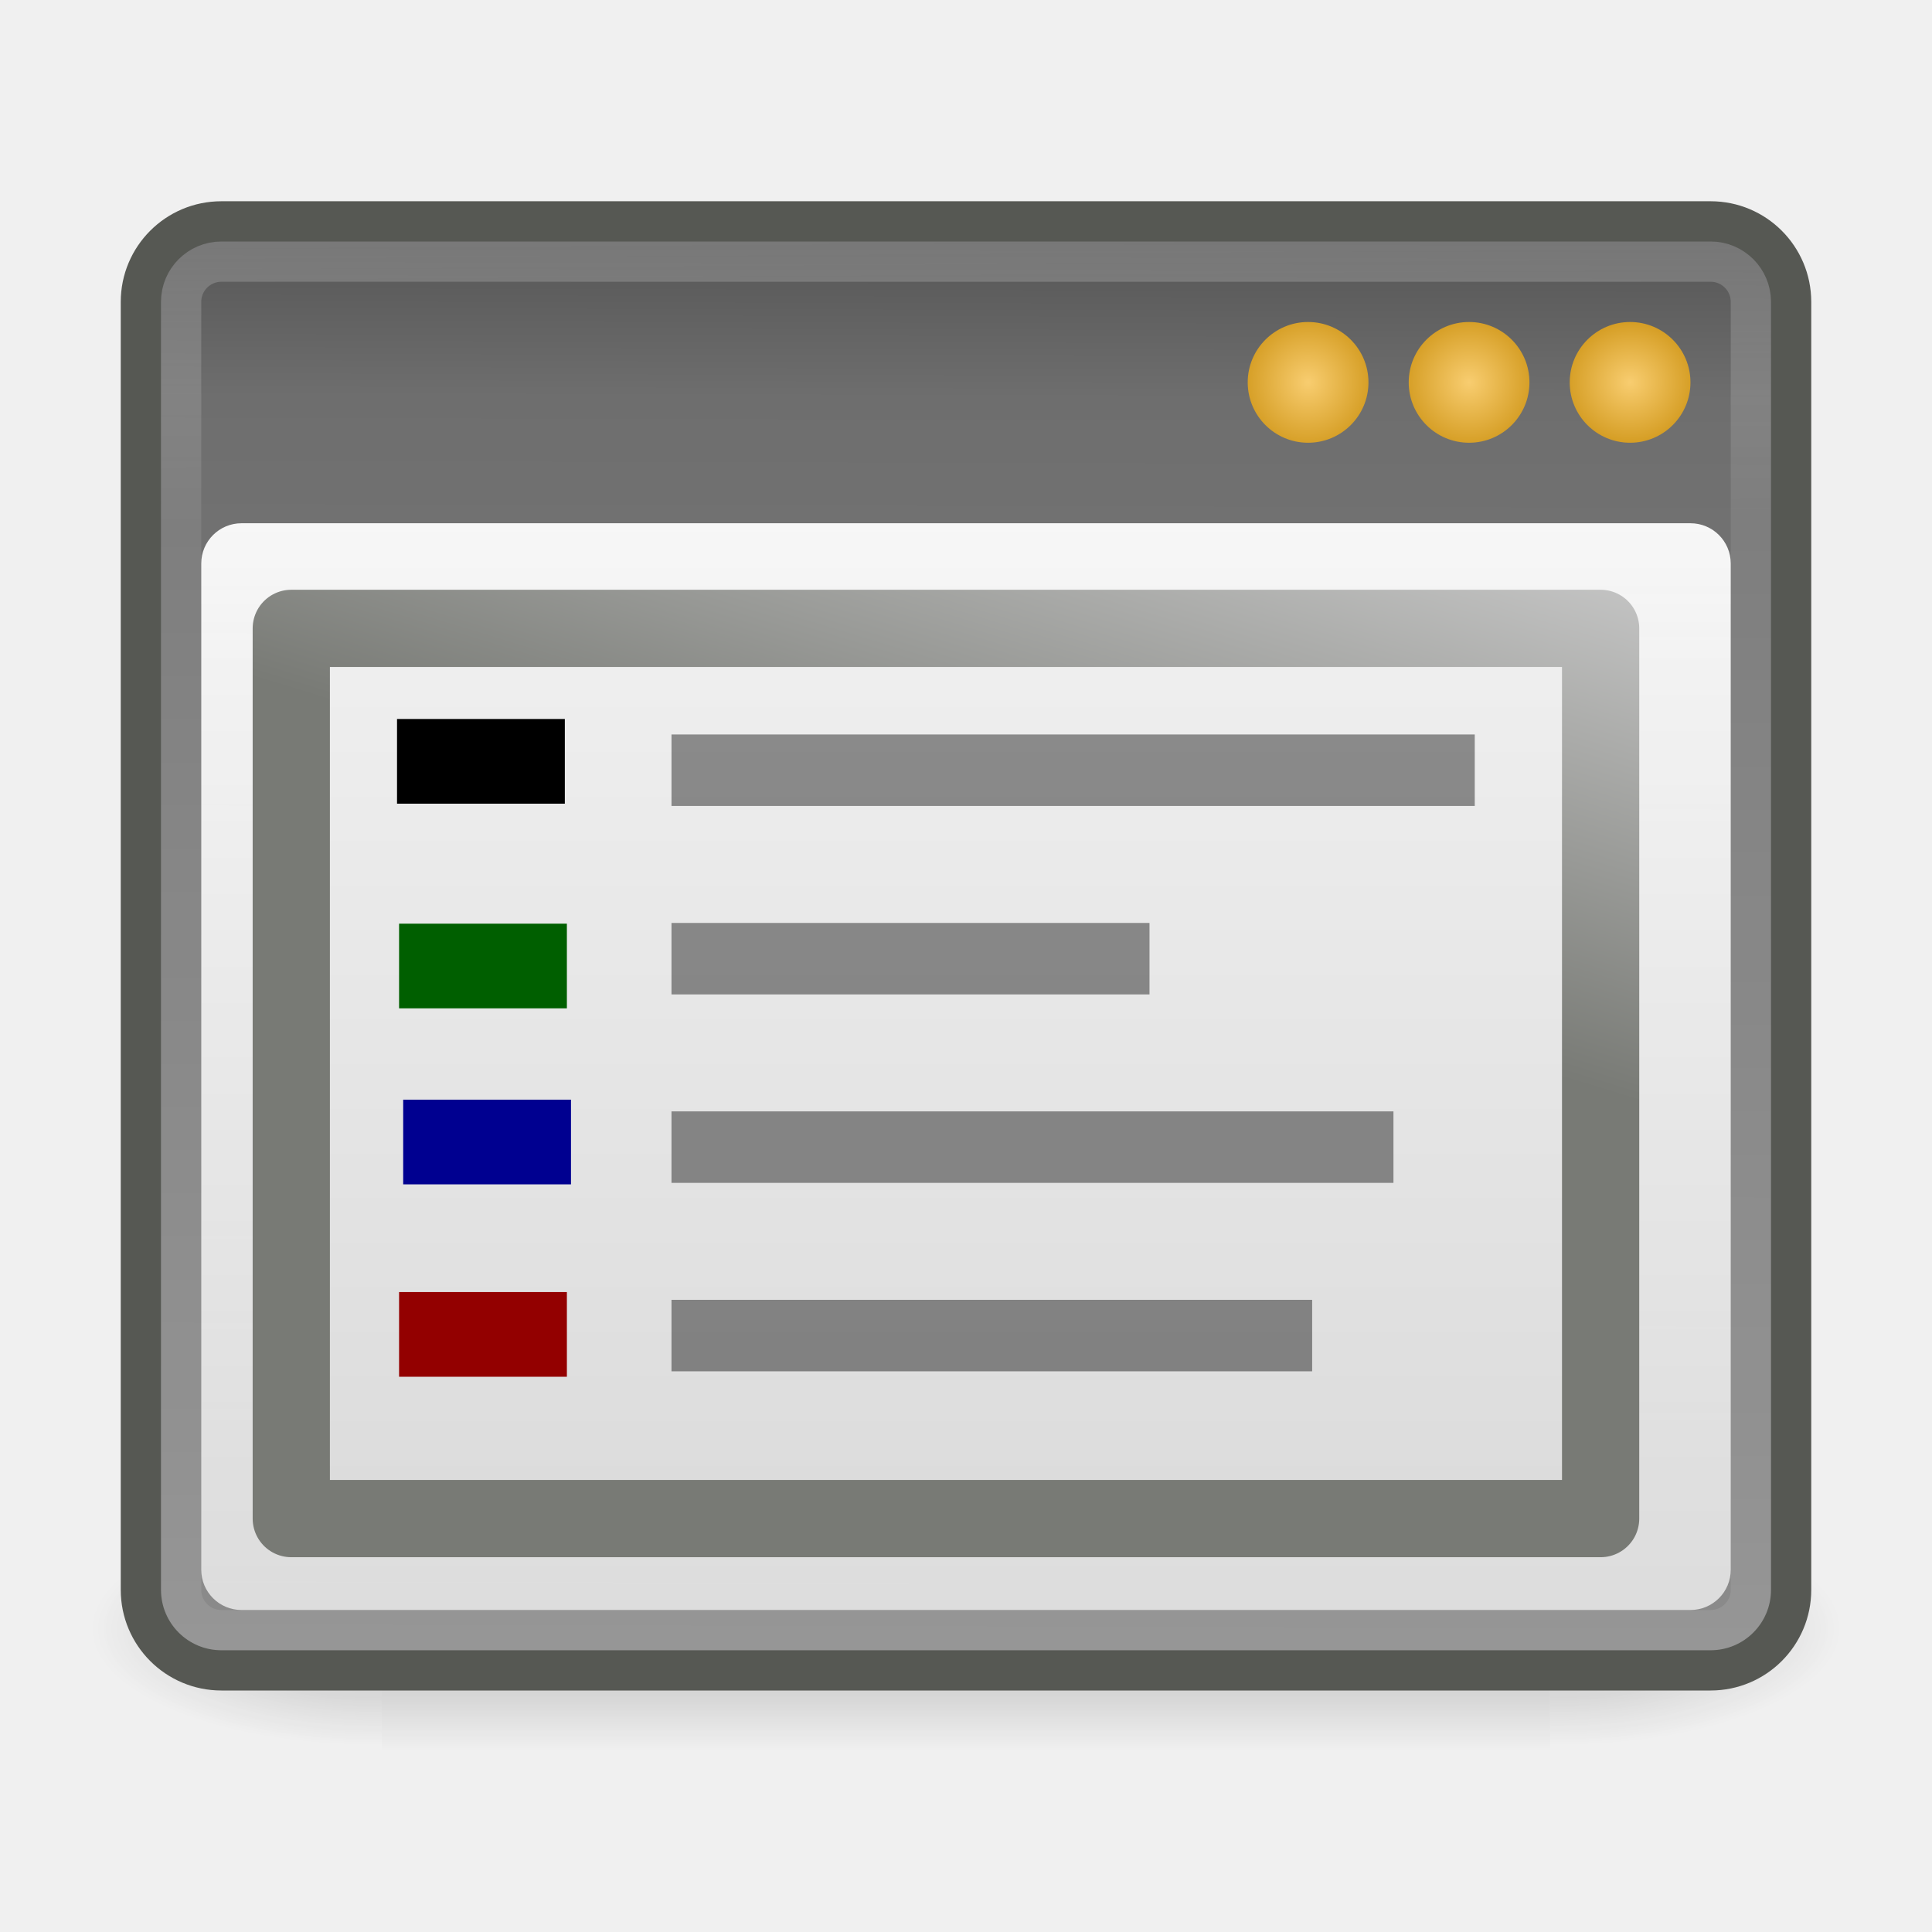
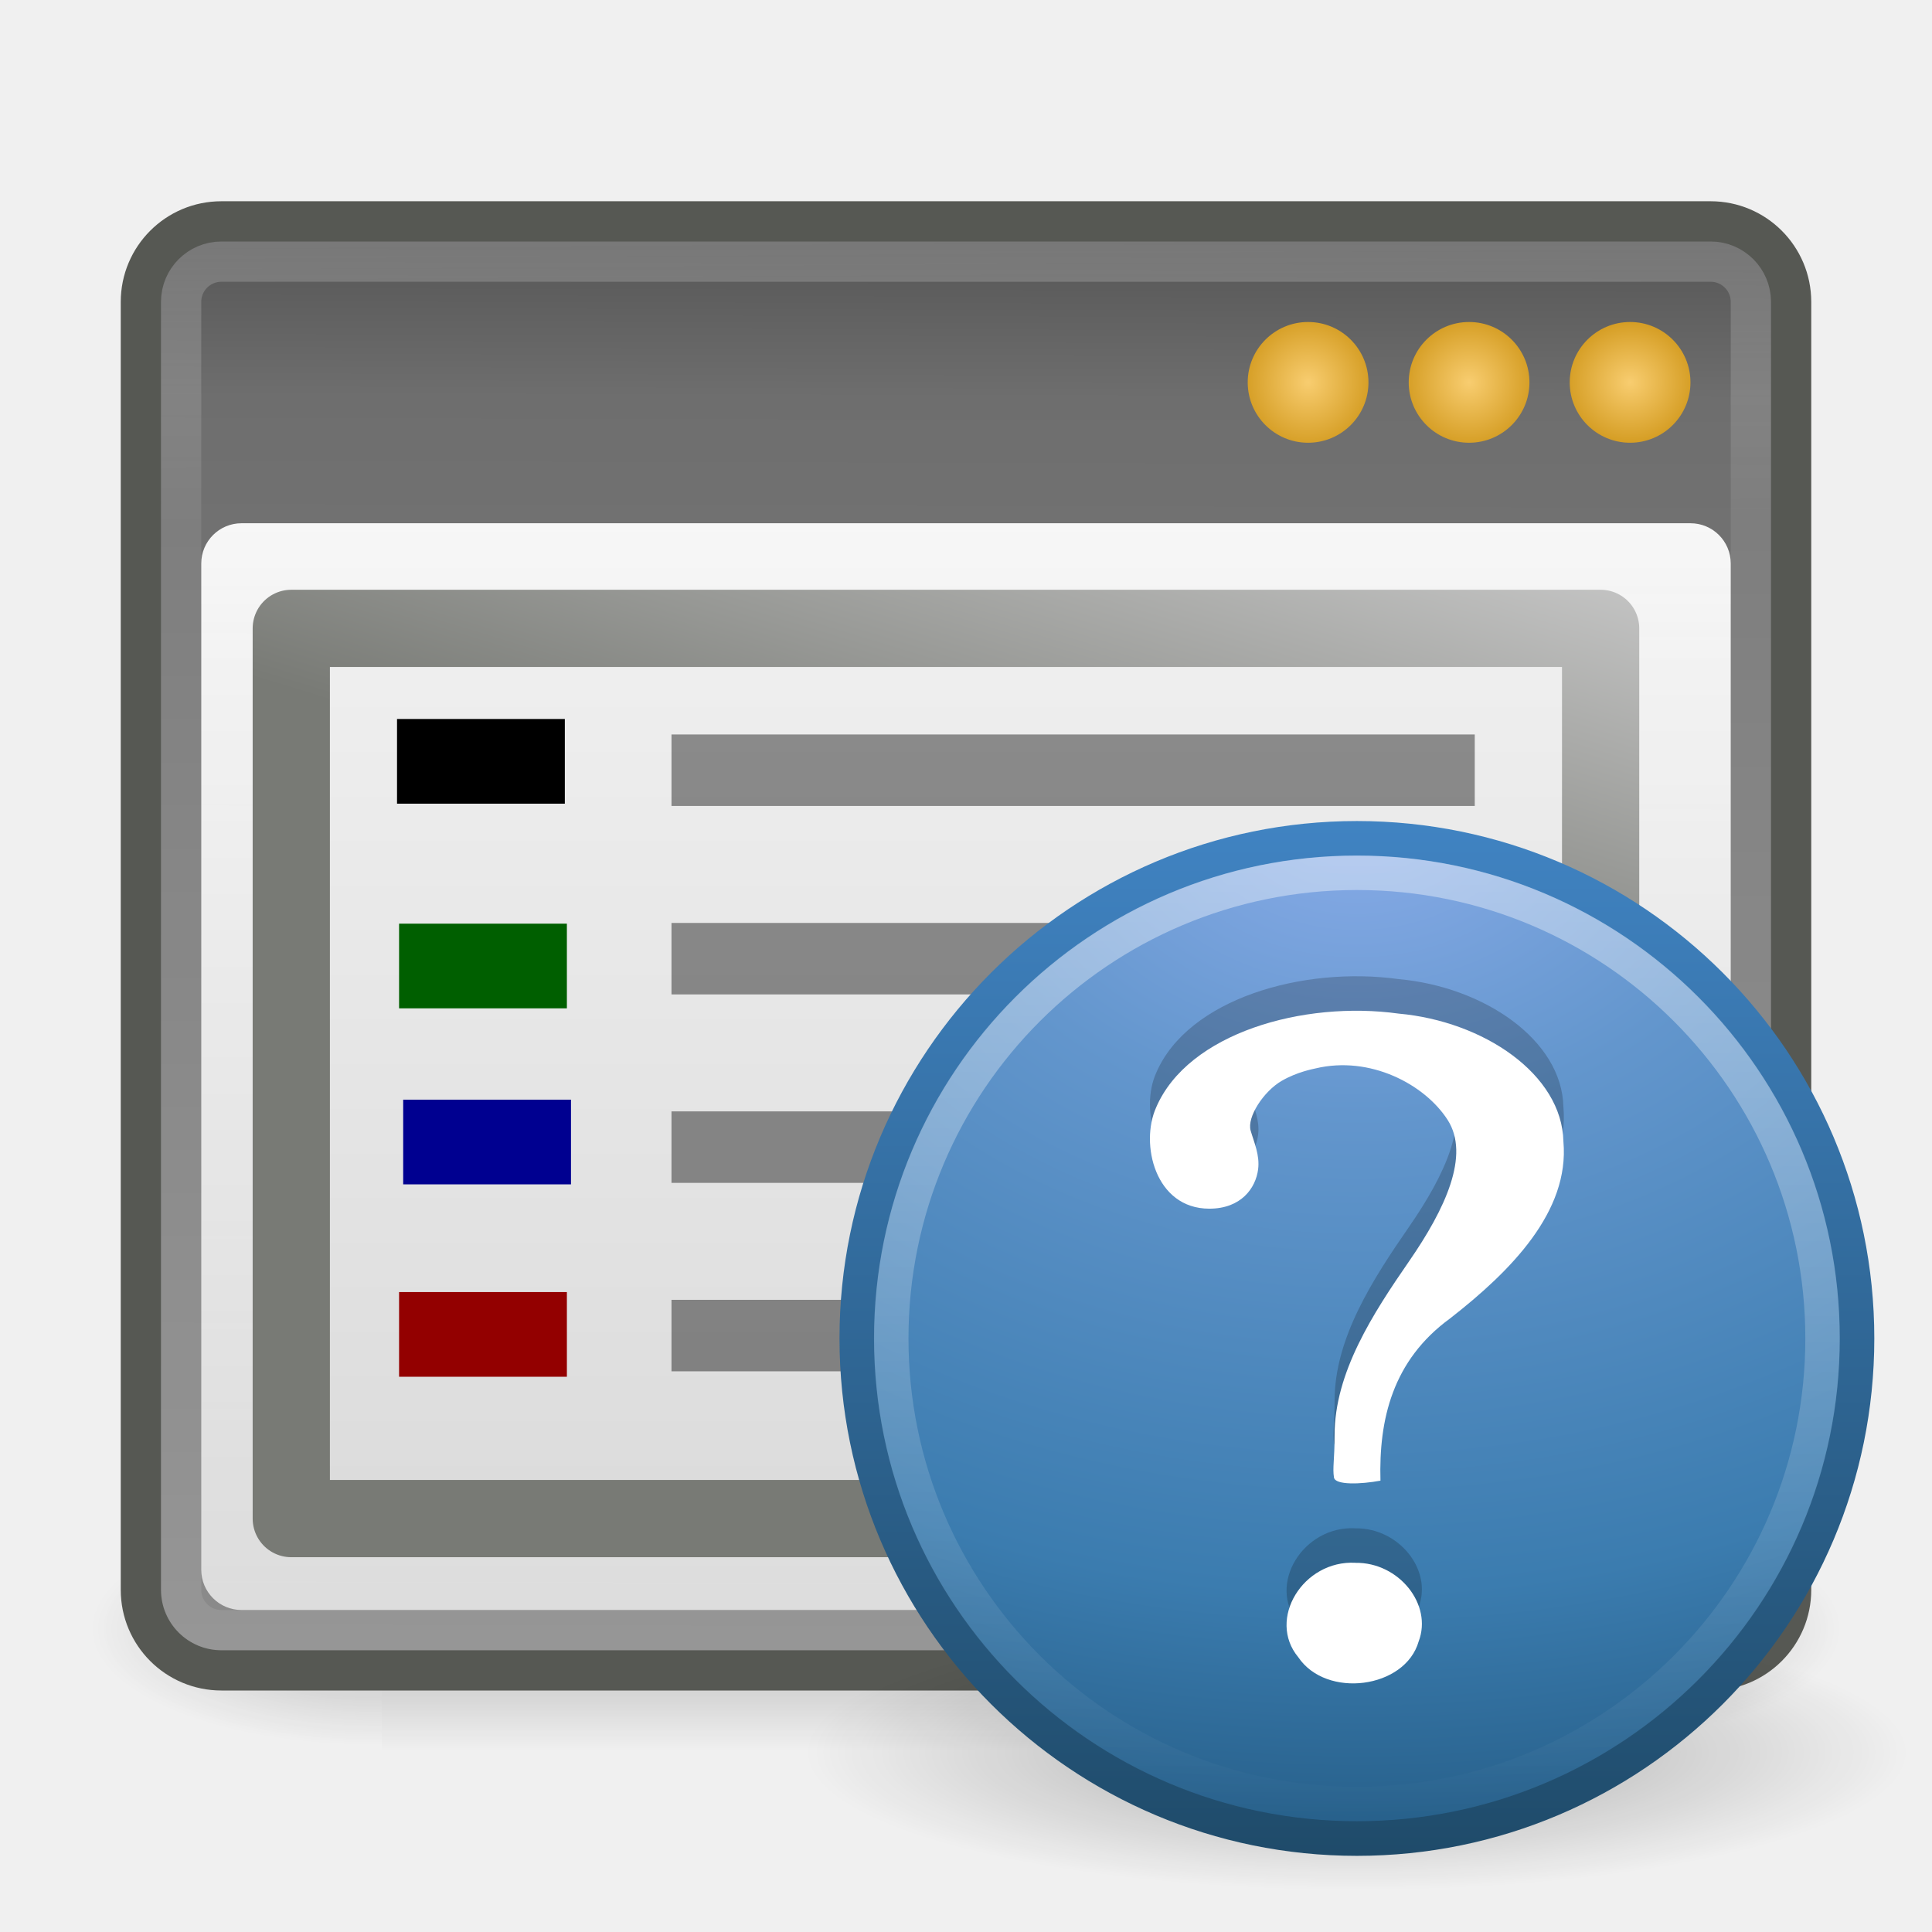
<svg xmlns="http://www.w3.org/2000/svg" xmlns:xlink="http://www.w3.org/1999/xlink" id="svg3082" height="48" width="48" version="1.1">
  <defs id="defs3084">
    <radialGradient id="radialGradient3847" xlink:href="#linearGradient5060" gradientUnits="userSpaceOnUse" cy="486.65" cx="605.71" gradientTransform="matrix(-2.7744,0,0,1.9697,112.76,-872.89)" r="117.14" />
    <linearGradient id="linearGradient5060">
      <stop id="stop5062" offset="0" />
      <stop id="stop5064" style="stop-opacity:0" offset="1" />
    </linearGradient>
    <radialGradient id="radialGradient3845" xlink:href="#linearGradient5060" gradientUnits="userSpaceOnUse" cy="486.65" cx="605.71" gradientTransform="matrix(2.7744,0,0,1.9697,-1891.6,-872.89)" r="117.14" />
    <linearGradient id="linearGradient3843" y2="609.51" gradientUnits="userSpaceOnUse" x2="302.86" gradientTransform="matrix(2.7744,0,0,1.9697,-1892.2,-872.89)" y1="366.65" x1="302.86">
      <stop id="stop5050" style="stop-opacity:0" offset="0" />
      <stop id="stop5056" offset=".5" />
      <stop id="stop5052" style="stop-opacity:0" offset="1" />
    </linearGradient>
    <linearGradient id="linearGradient2787" y2="39.924" gradientUnits="userSpaceOnUse" x2="21.78" gradientTransform="matrix(1.2424,0,0,1.1803,-7.0605,-5.1228)" y1="8.576" x1="21.866">
      <stop id="stop2783" style="stop-color:#505050" offset="0" />
      <stop id="stop6301" style="stop-color:#6e6e6e" offset=".132" />
      <stop id="stop2785" style="stop-color:#8c8c8c" offset="1" />
    </linearGradient>
    <linearGradient id="linearGradient3696" y2="15.044" gradientUnits="userSpaceOnUse" x2="16.075" gradientTransform="matrix(1.2581,0,0,1.1724,-7.4515,-4.6378)" y1="9.073" x1="16.034">
      <stop id="stop3692" style="stop-color:#fff" offset="0" />
      <stop id="stop3694" style="stop-color:#fff;stop-opacity:.469" offset="1" />
    </linearGradient>
    <linearGradient id="linearGradient5220" y2="47.273" gradientUnits="userSpaceOnUse" x2="24.139" gradientTransform="matrix(0.53643,0,0,0.5332,-15.688,50.169)" y1="-9.801" x1="24.139">
      <stop id="stop4224" style="stop-color:#fff" offset="0" />
      <stop id="stop4226" style="stop-color:#fff;stop-opacity:0" offset="1" />
    </linearGradient>
    <linearGradient id="linearGradient5218" y2="32.485" gradientUnits="userSpaceOnUse" x2="24.104" gradientTransform="matrix(0.89305,0,0,0.88766,-24.247,42.161)" y1="15.169" x1="24.104">
      <stop id="stop2266" style="stop-color:#d7e866" offset="0" />
      <stop id="stop2268" style="stop-color:#8cab2a" offset="1" />
    </linearGradient>
    <linearGradient id="linearGradient4168">
      <stop id="stop4170" style="stop-color:#f8cd70" offset="0" />
      <stop id="stop4172" style="stop-color:#cc9110" offset="1" />
    </linearGradient>
    <radialGradient id="radialGradient6431" xlink:href="#linearGradient4168" gradientUnits="userSpaceOnUse" cy="9.966" cx="40.128" gradientTransform="matrix(1.872542,2.2104462e-6,-2.2597502e-6,1.914172,-42.64167,-9.577299)" r="1.061" />
    <radialGradient id="radialGradient6439" xlink:href="#linearGradient4168" gradientUnits="userSpaceOnUse" cy="9.966" cx="40.128" gradientTransform="matrix(1.872542,2.2596317e-6,-2.2597502e-6,1.872532,-38.64167,-9.162052)" r="1.061" />
    <radialGradient id="radialGradient6447" xlink:href="#linearGradient4168" gradientUnits="userSpaceOnUse" cy="9.966" cx="40.128" gradientTransform="matrix(1.872542,-1.5977311e-7,1.5266289e-7,1.78925,-34.64167,-8.331556)" r="1.061" />
    <linearGradient id="linearGradient6463" y2="40" gradientUnits="userSpaceOnUse" x2="24" y1="13" x1="24">
      <stop id="stop6459" style="stop-color:#fff;stop-opacity:.941" offset="0" />
      <stop id="stop6461" style="stop-color:#fff;stop-opacity:.706" offset="1" />
    </linearGradient>
    <linearGradient id="linearGradient2649" y2="93.654" gradientUnits="userSpaceOnUse" x2="-166.64" gradientTransform="matrix(0.13233,0,0,0.13755,41.439,5.0887)" y1="99.667" x1="-172.65">
      <stop id="stop11116" style="stop-color:#242424;stop-opacity:.992" offset="0" />
      <stop id="stop11118" style="stop-color:#656565" offset="1" />
    </linearGradient>
    <radialGradient id="radialGradient2651" gradientUnits="userSpaceOnUse" cy="21.818" cx="18.241" r="8.309">
      <stop id="stop4456" style="stop-color:#a1a1a1;stop-opacity:.208" offset="0" />
      <stop id="stop4458" style="stop-color:#a1a1a1;stop-opacity:.678" offset="1" />
    </radialGradient>
    <radialGradient id="radialGradient2653" gradientUnits="userSpaceOnUse" cy="13.078" cx="15.414" gradientTransform="matrix(1.0064,0,0,0.81302,-3.3277,-0.58269)" r="6.656">
      <stop id="stop4469" style="stop-color:#fff" offset="0" />
      <stop id="stop4471" style="stop-color:#fff;stop-opacity:.248" offset="1" />
    </radialGradient>
    <linearGradient id="linearGradient2655" y2="11.949" gradientUnits="userSpaceOnUse" x2="173.1" gradientTransform="matrix(0.13233,0,0,0.13755,-9.4965,6.6474)" y1="75.319" x1="173.1">
      <stop id="stop2302" style="stop-color:#343435;stop-opacity:.976" offset="0" />
      <stop id="stop2304" style="stop-color:#919295" offset="1" />
    </linearGradient>
    <linearGradient id="linearGradient2657" y2="4.536" gradientUnits="userSpaceOnUse" x2="41.485" gradientTransform="matrix(0.13233,0,0,0.13755,7.6677,7.6826)" y1="68.292" x1="41.542">
      <stop id="stop11106" style="stop-color:#333" offset="0" />
      <stop id="stop11108" style="stop-color:#333;stop-opacity:.612" offset="1" />
    </linearGradient>
    <linearGradient id="linearGradient2937" y2="11.949" gradientUnits="userSpaceOnUse" x2="173.1" gradientTransform="matrix(0.95235,0,0,0.95235,-117.1,-1.9494)" y1="75.319" x1="173.1">
      <stop id="stop6211" style="stop-color:#96979b" offset="0" />
      <stop id="stop6213" style="stop-opacity:.341" offset="1" />
    </linearGradient>
    <linearGradient id="linearGradient2990" y2="47.013" xlink:href="#linearGradient3600" gradientUnits="userSpaceOnUse" x2="25.132" gradientTransform="matrix(1.286963,0,0,0.68812,-13.64107,5.732522)" y1="6.729" x1="25.132" />
    <linearGradient id="linearGradient3600">
      <stop id="stop3602" style="stop-color:#f4f4f4" offset="0" />
      <stop id="stop3604" style="stop-color:#dbdbdb" offset="1" />
    </linearGradient>
    <linearGradient id="linearGradient2992" y2="-0.101" xlink:href="#linearGradient3931" gradientUnits="userSpaceOnUse" x2="-47.636" gradientTransform="matrix(1.039209,0,0,0.6439744,62.81805,4.965636)" y1="17.518" x1="-56.333" />
    <linearGradient id="linearGradient3931">
      <stop id="stop3933" style="stop-color:#787a75" offset="0" />
      <stop id="stop3935" style="stop-color:#cbcbcb" offset="1" />
    </linearGradient>
+     <radialGradient cx="62.625" cy="4.625" r="10.625" fx="62.625" fy="4.625" id="radialGradient2494" xlink:href="#linearGradient5060" gradientUnits="userSpaceOnUse" gradientTransform="matrix(1.505882,0,0,0.37647,-78.30589,26.25882)" />
+     <radialGradient cx="23.896" cy="3.99" r="20.397" fx="23.896" fy="3.99" id="radialGradient2489" xlink:href="#linearGradient3242-187-536" gradientUnits="userSpaceOnUse" gradientTransform="matrix(0,1.700878,-2.245129,0,24.95807,-40.23605)" />
+     <linearGradient id="linearGradient3242-187-536">
+       <stop id="stop2778" style="stop-color:#8badea;stop-opacity:1" offset="0" />
+       <stop id="stop2780" style="stop-color:#6396cd;stop-opacity:1" offset="0.262" />
+       <stop id="stop2782" style="stop-color:#3b7caf;stop-opacity:1" offset="0.661" />
+       <stop id="stop2784" style="stop-color:#194c70;stop-opacity:1" offset="1" />
+     </linearGradient>
+     <linearGradient x1="18.379" y1="44.98" x2="18.379" y2="3.082" id="linearGradient2491" xlink:href="#linearGradient2490-182-124" gradientUnits="userSpaceOnUse" gradientTransform="matrix(0.7126612,0,0,0.7126613,-1.103871,-1.10387)" />
+     <linearGradient id="linearGradient2490-182-124">
+       <stop id="stop2788" style="stop-color:#1f4b6a;stop-opacity:1" offset="0" />
+       <stop id="stop2790" style="stop-color:#4083c2;stop-opacity:1" offset="1" />
+     </linearGradient>
+     <linearGradient x1="63.397" y1="-12.489" x2="63.397" y2="5.468" id="linearGradient2486" xlink:href="#linearGradient4873" gradientUnits="userSpaceOnUse" gradientTransform="matrix(1.543651,0,0,1.543616,-80.01571,21.41938)" />
+     <linearGradient id="linearGradient4873">
+       <stop id="stop4875" style="stop-color:#ffffff;stop-opacity:1" offset="0" />
+       <stop id="stop4877" style="stop-color:#ffffff;stop-opacity:0" offset="1" />
+     </linearGradient>
  </defs>
  <g id="g5022" style="opacity:0.587" transform="matrix(0.02167,0,0,0.012543,43.274,39.39)">
    <rect id="rect4173" style="opacity:0.402;fill:url(#linearGradient3843)" height="478.36" width="1339.6" y="-150.7" x="-1559.3" />
    <path id="path5058" style="opacity:0.402;fill:url(#radialGradient3845)" d="m -219.62,-150.68 0,478.33 c 142.87,0.9 345.4,-107.17 345.4,-239.2 0,-132.03 -159.44,-239.13 -345.4,-239.13 z" />
    <path id="path5018" style="opacity:0.402;fill:url(#radialGradient3847)" d="m -1559.3,-150.68 0,478.33 c -142.87,0.9 -345.4,-107.17 -345.4,-239.2 0,-132.03 159.44,-239.13 345.4,-239.13 z" />
  </g>
  <rect id="rect1887" style="fill:url(#linearGradient2787);stroke:#565853;stroke-width:1" rx="2" ry="2" height="36" width="41" y="5.5" x="3.5" />
  <rect id="rect2779" style="opacity:0.2;fill:none;stroke:url(#linearGradient3696);stroke-width:1" rx="1" ry="1" height="34" width="39" y="6.5" x="4.5" />
  <rect id="rect6287" style="fill:url(#linearGradient6463)" rx="1" ry="1" height="27" width="38" y="13" x="5" />
  <path id="path6289" style="fill:url(#radialGradient6447)" d="m 41.999,9.5 a 1.5,1.5 0 1 1 -3,0 1.5,1.5 0 1 1 3,0 z" />
  <path id="path6291" style="fill:url(#radialGradient6439)" d="m 37.999,9.5 a 1.5,1.5 0 1 1 -3,0 1.5,1.5 0 1 1 3,0 z" />
  <path id="path6293" style="fill:url(#radialGradient6431)" d="m 33.999,9.5 a 1.5,1.5 0 1 1 -3,0 1.5,1.5 0 1 1 3,0 z" />
  <g transform="matrix(0.2251104,0,0,0.2251104,9.313995,11.86337)" id="layer4" />
  <g transform="matrix(0.2251104,0,0,0.2251104,9.313995,11.86337)" style="display:inline" id="layer2" />
  <path id="rect2594" style="fill:url(#linearGradient2990);stroke:url(#linearGradient2992);stroke-width:1.919;stroke-linejoin:round" d="m 7.237,15.612 32.53,0 0,22.117 -32.53,0 0,-22.117 z" />
  <path id="path3696" style="opacity:0.421;fill:#000000;stroke:#000000;stroke-width:1.776px;stroke-linecap:square;fill-opacity:1;stroke-opacity:1" d="m 17.571,33.182 14.141,0 m -14.141,-4.682 16.161,0 m -16.161,-4.682 10.1,0 m -10.1,-4.682 18.181,0" />
  <path style="fill:none;fill-rule:evenodd;stroke:#000000;stroke-width:2.104;stroke-linecap:butt;stroke-linejoin:miter;stroke-miterlimit:4;stroke-dasharray:none;stroke-opacity:1" d="m 9.864,18.915 4.169,0" id="path3322" />
  <path style="fill:none;fill-rule:evenodd;stroke:#005f00;stroke-width:2.104;stroke-linecap:butt;stroke-linejoin:miter;stroke-miterlimit:4;stroke-dasharray:none;stroke-opacity:1" d="m 9.915,24 4.169,0" id="path3322-3" />
  <path style="fill:none;fill-rule:evenodd;stroke:#000090;stroke-width:2.104;stroke-linecap:butt;stroke-linejoin:miter;stroke-miterlimit:4;stroke-dasharray:none;stroke-opacity:1" d="m 10.017,28.373 4.169,0" id="path3322-3-6" />
  <path style="fill:none;fill-rule:evenodd;stroke:#930000;stroke-width:2.104;stroke-linecap:butt;stroke-linejoin:miter;stroke-miterlimit:4;stroke-dasharray:none;stroke-opacity:1" d="m 9.915,33.153 4.169,0" id="path3322-3-6-7" />
+   <g transform="matrix(0.8569915,0,0,0.8569915,20,19.54132)" id="layer1">
+     <path d="m 32,28 c 0,2.209 -7.163,4 -16,4 C 7.163,32 -3.2e-6,30.209 -3.2e-6,28 c 0,-2.209 7.163,-4 16,-4 8.837,0 16,1.791 16,4 z" id="path8836" style="display:inline;overflow:visible;visibility:visible;opacity:0.3;fill:url(#radialGradient2494);fill-opacity:1;fill-rule:evenodd;stroke:none;stroke-width:1;stroke-linecap:butt;stroke-linejoin:round;stroke-miterlimit:4;stroke-dasharray:none;stroke-dashoffset:0;stroke-opacity:1;marker:none;marker-start:none;marker-mid:none;marker-end:none" />
+     <path d="m 16,1.502 c -8,0 -14.498,6.499 -14.498,14.498 0,8 6.499,14.498 14.498,14.498 8,0 14.498,-6.499 14.498,-14.498 0,-8 -6.499,-14.498 -14.498,-14.498 z" id="path2555" style="fill:url(#radialGradient2489);fill-opacity:1;stroke:url(#linearGradient2491);stroke-width:1.004;stroke-linecap:round;stroke-linejoin:round;stroke-miterlimit:4;stroke-dasharray:none;stroke-dashoffset:0;stroke-opacity:1" />
+     <path d="M 29.5,16 C 29.5,23.456 23.455,29.5 16,29.5 8.544,29.5 2.5,23.456 2.5,16 2.5,8.544 8.544,2.5 16,2.5 23.455,2.5 29.5,8.544 29.5,16 Z" id="path8655" style="opacity:0.4;fill:none;fill-opacity:1;fill-rule:nonzero;stroke:url(#linearGradient2486);stroke-width:1;stroke-miterlimit:4;stroke-dasharray:none;stroke-opacity:1" />
+     <path d="m 16.683,19.123 c -0.05,-1.769 0.347,-3.486 2.018,-4.703 1.765,-1.376 3.466,-3.097 3.286,-5.126 -0.039,-1.957 -2.319,-3.49 -4.776,-3.711 -2.763,-0.383 -6.107,0.564 -7.032,2.722 -0.47,1.05 -0.034,2.933 1.542,2.933 0.922,0 1.345,-0.595 1.415,-1.14 0.053,-0.412 -0.117,-0.78 -0.216,-1.121 -0.114,-0.388 0.372,-1.14 0.902,-1.446 0.442,-0.256 0.905,-0.342 0.973,-0.358 1.589,-0.382 3.172,0.462 3.833,1.488 0.661,1.026 -0.067,2.583 -1.112,4.097 -1.046,1.514 -2.168,3.234 -2.163,5.06 0,0.695 -0.062,0.932 -0.018,1.213 0.035,0.225 0.779,0.198 1.349,0.092 z m -0.725,2.381 c -1.519,-0.082 -2.57,1.639 -1.658,2.737 0.815,1.211 3.1,0.912 3.491,-0.459 0.407,-1.067 -0.573,-2.295 -1.834,-2.277 z" id="path9053" style="font-style:normal;font-weight:bold;font-size:72px;font-family:'Standard Symbols L';opacity:0.2;fill:#000000;fill-opacity:1;stroke:none;stroke-width:0.75;stroke-linecap:round;stroke-linejoin:round;stroke-miterlimit:4;stroke-dasharray:none;stroke-opacity:1" />
+     <path d="m 16.683,20.123 c -0.05,-1.769 0.347,-3.486 2.018,-4.703 1.765,-1.376 3.466,-3.097 3.286,-5.126 -0.039,-1.957 -2.319,-3.49 -4.776,-3.711 -2.763,-0.383 -6.107,0.564 -7.032,2.722 -0.47,1.05 -0.034,2.933 1.542,2.933 0.922,0 1.345,-0.595 1.415,-1.14 0.053,-0.412 -0.117,-0.78 -0.216,-1.121 -0.114,-0.388 0.372,-1.14 0.902,-1.446 0.442,-0.256 0.905,-0.342 0.973,-0.358 1.589,-0.382 3.172,0.462 3.833,1.488 0.661,1.026 -0.067,2.583 -1.112,4.097 -1.046,1.514 -2.168,3.234 -2.163,5.06 0,0.695 -0.062,0.932 -0.018,1.213 0.035,0.225 0.779,0.198 1.349,0.092 z m -0.725,2.381 c -1.519,-0.082 -2.57,1.639 -1.658,2.737 0.815,1.211 3.1,0.912 3.491,-0.459 0.407,-1.067 -0.573,-2.295 -1.834,-2.277 z" id="path3298" style="font-style:normal;font-weight:bold;font-size:72px;font-family:'Standard Symbols L';fill:#ffffff;fill-opacity:1;stroke:none;stroke-width:0.75;stroke-linecap:round;stroke-linejoin:round;stroke-miterlimit:4;stroke-dasharray:none;stroke-opacity:1" />
+   </g>
</svg>
